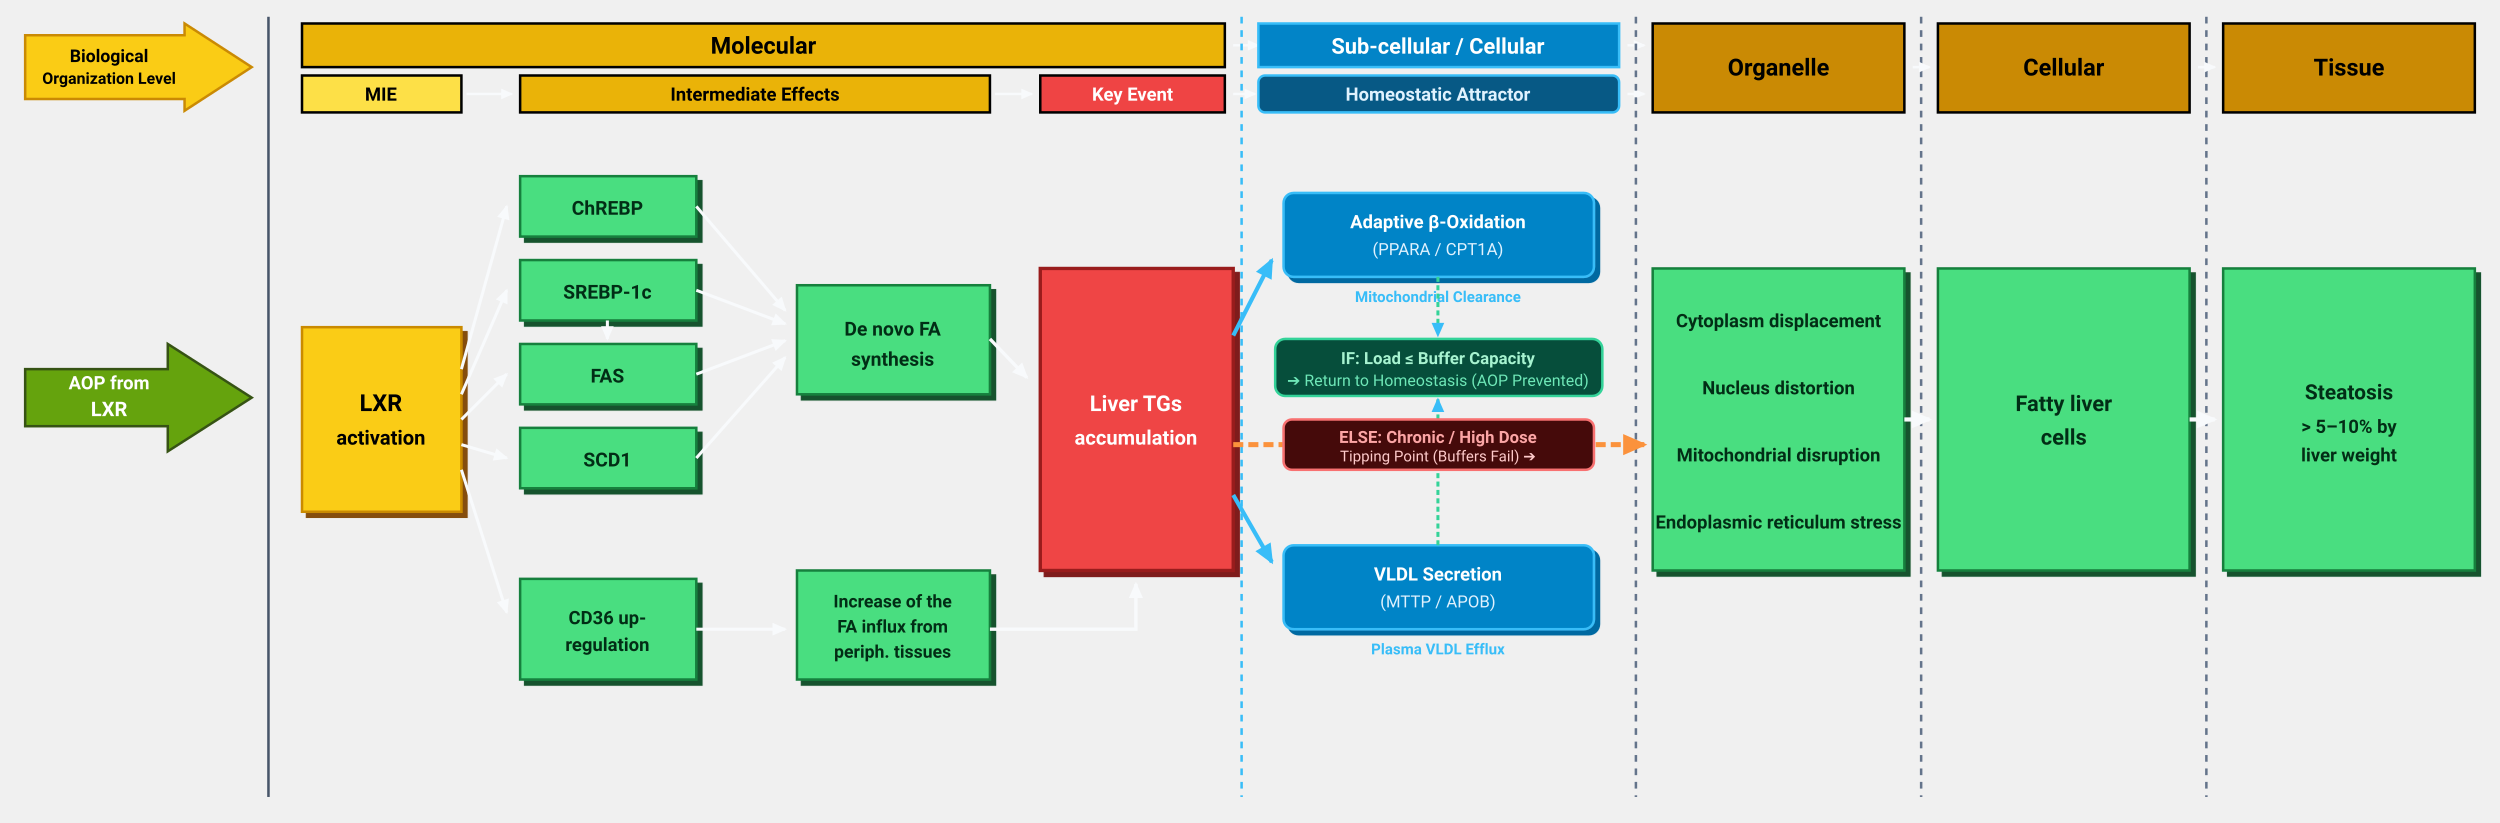
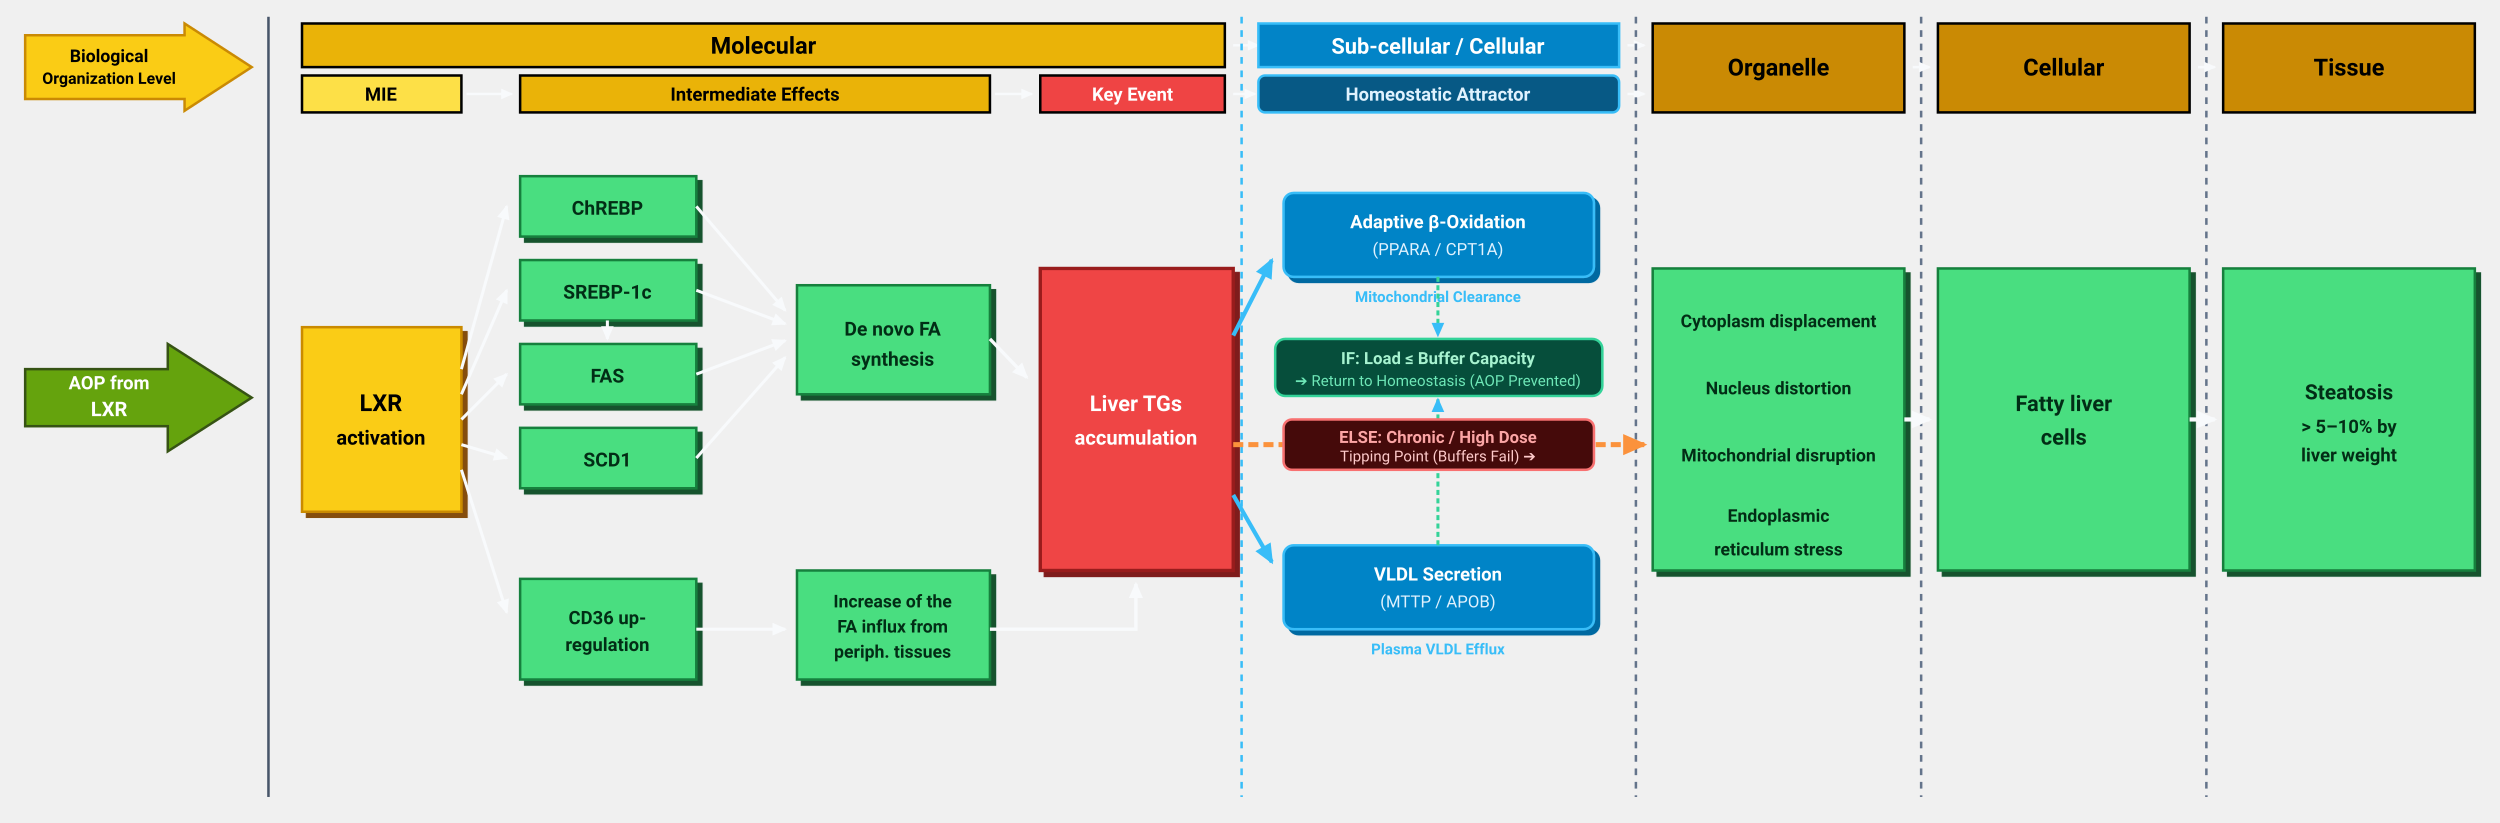
<svg xmlns="http://www.w3.org/2000/svg" viewBox="0 0 1490 490" width="100%" height="100%" style="background-color: #0b0f19; font-family: -apple-system, BlinkMacSystemFont, 'Segoe UI', Roboto, sans-serif;">
  <defs>
    <marker id="arr-white" viewBox="0 0 10 10" refX="7" refY="5" markerWidth="6" markerHeight="6" orient="auto-start-reverse">
      <path d="M 0 1.5 L 8 5 L 0 8.5 z" fill="#f8fafc" />
    </marker>
    <marker id="arr-blue" viewBox="0 0 10 10" refX="7" refY="5" markerWidth="6" markerHeight="6" orient="auto-start-reverse">
      <path d="M 0 1.5 L 8 5 L 0 8.5 z" fill="#38bdf8" />
    </marker>
    <marker id="arr-orange" viewBox="0 0 10 10" refX="7" refY="5" markerWidth="6" markerHeight="6" orient="auto-start-reverse">
      <path d="M 0 1.5 L 8 5 L 0 8.5 z" fill="#fb923c" />
    </marker>
    <filter id="shadow-yellow" x="-10%" y="-10%" width="125%" height="125%">
      <feDropShadow dx="3" dy="3" stdDeviation="0" flood-color="#854d0e" />
    </filter>
    <filter id="shadow-green" x="-10%" y="-10%" width="125%" height="125%">
      <feDropShadow dx="3" dy="3" stdDeviation="0" flood-color="#14532d" />
    </filter>
    <filter id="shadow-red" x="-10%" y="-10%" width="125%" height="125%">
      <feDropShadow dx="3" dy="3" stdDeviation="0" flood-color="#7f1d1d" />
    </filter>
    <filter id="shadow-blue" x="-10%" y="-10%" width="125%" height="125%">
      <feDropShadow dx="3" dy="3" stdDeviation="0" flood-color="#0369a1" />
    </filter>
  </defs>
  <g transform="translate(15, 14)">
    <polygon points="0,7 95,7 95,0 135,26 95,52 95,45 0,45" fill="#facc15" stroke="#ca8a04" stroke-width="1.5" />
    <text x="50" y="23" font-size="10.5" font-weight="bold" text-anchor="middle" fill="#000">Biological</text>
    <text x="50" y="36" font-size="9.5" font-weight="bold" text-anchor="middle" fill="#000">Organization Level</text>
  </g>
  <line x1="160" y1="10" x2="160" y2="475" stroke="#475569" stroke-width="1.5" />
  <g transform="translate(15, 205)">
    <polygon points="0,15 85,15 85,0 135,32 85,64 85,49 0,49" fill="#65a30d" stroke="#365314" stroke-width="1.5" />
    <text x="50" y="27" font-size="11" font-weight="bold" text-anchor="middle" fill="#fff">AOP from</text>
    <text x="50" y="43" font-size="12" font-weight="bold" text-anchor="middle" fill="#fff">LXR</text>
  </g>
  <rect x="180" y="14" width="550" height="26" fill="#eab308" stroke="#000" stroke-width="1.5" />
  <text x="455" y="32" font-size="14" font-weight="bold" text-anchor="middle" fill="#000">Molecular</text>
  <line x1="735" y1="27" x2="750" y2="27" stroke="#f8fafc" stroke-width="1.5" marker-end="url(#arr-white)" />
  <rect x="180" y="45" width="95" height="22" fill="#fde047" stroke="#000" stroke-width="1.5" />
  <text x="227" y="60" font-size="11" font-weight="bold" text-anchor="middle" fill="#000">MIE</text>
  <line x1="278" y1="56" x2="305" y2="56" stroke="#f8fafc" stroke-width="1.5" marker-end="url(#arr-white)" />
  <rect x="310" y="45" width="280" height="22" fill="#eab308" stroke="#000" stroke-width="1.5" />
  <text x="450" y="60" font-size="11" font-weight="bold" text-anchor="middle" fill="#000">Intermediate Effects</text>
  <line x1="593" y1="56" x2="615" y2="56" stroke="#f8fafc" stroke-width="1.5" marker-end="url(#arr-white)" />
  <rect x="620" y="45" width="110" height="22" fill="#ef4444" stroke="#000" stroke-width="1.5" />
  <text x="675" y="60" font-size="11" font-weight="bold" text-anchor="middle" fill="#fff">Key Event</text>
  <line x1="740" y1="10" x2="740" y2="475" stroke="#38bdf8" stroke-dasharray="4 4" stroke-width="1.5" />
  <rect x="750" y="14" width="215" height="26" fill="#0284c7" stroke="#38bdf8" stroke-width="1.5" />
  <text x="857" y="32" font-size="13" font-weight="bold" text-anchor="middle" fill="#ffffff">Sub-cellular / Cellular</text>
  <line x1="970" y1="27" x2="980" y2="27" stroke="#f8fafc" stroke-width="1.5" marker-end="url(#arr-white)" />
  <rect x="750" y="45" width="215" height="22" rx="4" fill="#075985" stroke="#38bdf8" stroke-width="1.5" />
  <text x="857" y="60" font-size="11" font-weight="bold" text-anchor="middle" fill="#e0f2fe">Homeostatic Attractor</text>
  <line x1="735" y1="56" x2="748" y2="56" stroke="#f8fafc" stroke-width="1.5" marker-end="url(#arr-white)" />
  <line x1="970" y1="56" x2="980" y2="56" stroke="#f8fafc" stroke-width="1.5" marker-end="url(#arr-white)" />
  <line x1="975" y1="10" x2="975" y2="475" stroke="#64748b" stroke-dasharray="4 4" stroke-width="1.5" />
  <line x1="1145" y1="10" x2="1145" y2="475" stroke="#64748b" stroke-dasharray="4 4" stroke-width="1.5" />
  <line x1="1315" y1="10" x2="1315" y2="475" stroke="#64748b" stroke-dasharray="4 4" stroke-width="1.5" />
  <rect x="985" y="14" width="150" height="53" fill="#ca8a04" stroke="#000" stroke-width="1.5" />
  <text x="1060" y="45" font-size="14" font-weight="bold" text-anchor="middle" fill="#000">Organelle</text>
  <line x1="1140" y1="40" x2="1150" y2="40" stroke="#f8fafc" stroke-width="1.5" marker-end="url(#arr-white)" />
  <rect x="1155" y="14" width="150" height="53" fill="#ca8a04" stroke="#000" stroke-width="1.5" />
  <text x="1230" y="45" font-size="14" font-weight="bold" text-anchor="middle" fill="#000">Cellular</text>
  <line x1="1310" y1="40" x2="1320" y2="40" stroke="#f8fafc" stroke-width="1.5" marker-end="url(#arr-white)" />
  <rect x="1325" y="14" width="150" height="53" fill="#ca8a04" stroke="#000" stroke-width="1.5" />
  <text x="1400" y="45" font-size="14" font-weight="bold" text-anchor="middle" fill="#000">Tissue</text>
  <g filter="url(#shadow-yellow)">
    <rect x="180" y="195" width="95" height="110" fill="#facc15" stroke="#ca8a04" stroke-width="1.5" />
    <text x="227" y="245" font-size="14" font-weight="bold" text-anchor="middle" fill="#000">LXR</text>
    <text x="227" y="265" font-size="12" font-weight="bold" text-anchor="middle" fill="#000">activation</text>
  </g>
  <g filter="url(#shadow-green)">
    <rect x="310" y="105" width="105" height="36" fill="#4ade80" stroke="#15803d" stroke-width="1.5" />
    <text x="362" y="128" font-size="11.5" font-weight="bold" text-anchor="middle" fill="#052e16">ChREBP</text>
    <rect x="310" y="155" width="105" height="36" fill="#4ade80" stroke="#15803d" stroke-width="1.5" />
    <text x="362" y="178" font-size="11.5" font-weight="bold" text-anchor="middle" fill="#052e16">SREBP-1c</text>
    <rect x="310" y="205" width="105" height="36" fill="#4ade80" stroke="#15803d" stroke-width="1.5" />
    <text x="362" y="228" font-size="11.5" font-weight="bold" text-anchor="middle" fill="#052e16">FAS</text>
    <rect x="310" y="255" width="105" height="36" fill="#4ade80" stroke="#15803d" stroke-width="1.5" />
    <text x="362" y="278" font-size="11.5" font-weight="bold" text-anchor="middle" fill="#052e16">SCD1</text>
    <rect x="310" y="345" width="105" height="60" fill="#4ade80" stroke="#15803d" stroke-width="1.5" />
    <text x="362" y="372" font-size="11" font-weight="bold" text-anchor="middle" fill="#052e16">CD36 up-</text>
    <text x="362" y="388" font-size="11" font-weight="bold" text-anchor="middle" fill="#052e16">regulation</text>
  </g>
  <g filter="url(#shadow-green)">
    <rect x="475" y="170" width="115" height="65" fill="#4ade80" stroke="#15803d" stroke-width="1.5" />
    <text x="532" y="200" font-size="11.5" font-weight="bold" text-anchor="middle" fill="#052e16">De novo FA</text>
    <text x="532" y="218" font-size="11.5" font-weight="bold" text-anchor="middle" fill="#052e16">synthesis</text>
    <rect x="475" y="340" width="115" height="65" fill="#4ade80" stroke="#15803d" stroke-width="1.5" />
    <text x="532" y="362" font-size="10.5" font-weight="bold" text-anchor="middle" fill="#052e16">Increase of the</text>
    <text x="532" y="377" font-size="10.5" font-weight="bold" text-anchor="middle" fill="#052e16">FA influx from</text>
    <text x="532" y="392" font-size="10.5" font-weight="bold" text-anchor="middle" fill="#052e16">periph. tissues</text>
  </g>
  <g filter="url(#shadow-red)">
    <rect x="620" y="160" width="115" height="180" fill="#ef4444" stroke="#991b1b" stroke-width="2" />
    <text x="677" y="245" font-size="13" font-weight="bold" text-anchor="middle" fill="#ffffff">Liver TGs</text>
    <text x="677" y="265" font-size="12" font-weight="bold" text-anchor="middle" fill="#ffffff">accumulation</text>
  </g>
  <path d="M 275 220 L 302 123" stroke="#f8fafc" stroke-width="1.8" fill="none" marker-end="url(#arr-white)" />
  <path d="M 275 235 L 302 173" stroke="#f8fafc" stroke-width="1.8" fill="none" marker-end="url(#arr-white)" />
  <path d="M 275 250 L 302 223" stroke="#f8fafc" stroke-width="1.8" fill="none" marker-end="url(#arr-white)" />
  <path d="M 275 265 L 302 273" stroke="#f8fafc" stroke-width="1.8" fill="none" marker-end="url(#arr-white)" />
  <path d="M 275 280 L 302 365" stroke="#f8fafc" stroke-width="1.8" fill="none" marker-end="url(#arr-white)" />
  <line x1="362" y1="191" x2="362" y2="202" stroke="#f8fafc" stroke-width="1.8" marker-end="url(#arr-white)" />
  <path d="M 415 123 L 468 185" stroke="#f8fafc" stroke-width="1.8" fill="none" marker-end="url(#arr-white)" />
  <path d="M 415 173 L 468 193" stroke="#f8fafc" stroke-width="1.8" fill="none" marker-end="url(#arr-white)" />
  <path d="M 415 223 L 468 203" stroke="#f8fafc" stroke-width="1.8" fill="none" marker-end="url(#arr-white)" />
  <path d="M 415 273 L 468 213" stroke="#f8fafc" stroke-width="1.8" fill="none" marker-end="url(#arr-white)" />
  <line x1="415" y1="375" x2="468" y2="375" stroke="#f8fafc" stroke-width="1.8" marker-end="url(#arr-white)" />
  <line x1="590" y1="202" x2="612" y2="225" stroke="#f8fafc" stroke-width="2" marker-end="url(#arr-white)" />
  <path d="M 590 375 L 677 375 L 677 348" stroke="#f8fafc" stroke-width="2" fill="none" marker-end="url(#arr-white)" />
  <g filter="url(#shadow-blue)">
    <rect x="765" y="115" width="185" height="50" rx="6" fill="#0284c7" stroke="#38bdf8" stroke-width="1.5" />
    <text x="857" y="136" font-size="11" font-weight="bold" text-anchor="middle" fill="#ffffff">Adaptive β-Oxidation</text>
    <text x="857" y="152" font-size="10" text-anchor="middle" fill="#e0f2fe">(PPARA / CPT1A)</text>
  </g>
  <g filter="url(#shadow-blue)">
    <rect x="765" y="325" width="185" height="50" rx="6" fill="#0284c7" stroke="#38bdf8" stroke-width="1.5" />
    <text x="857" y="346" font-size="11" font-weight="bold" text-anchor="middle" fill="#ffffff">VLDL Secretion</text>
    <text x="857" y="362" font-size="10" text-anchor="middle" fill="#e0f2fe">(MTTP / APOB)</text>
  </g>
  <path d="M 735 200 L 758 155" stroke="#38bdf8" stroke-width="2.5" fill="none" marker-end="url(#arr-blue)" />
  <path d="M 735 295 L 758 335" stroke="#38bdf8" stroke-width="2.5" fill="none" marker-end="url(#arr-blue)" />
  <text x="857" y="180" font-size="9" font-weight="bold" fill="#38bdf8" text-anchor="middle">Mitochondrial Clearance</text>
  <text x="857" y="390" font-size="9" font-weight="bold" fill="#38bdf8" text-anchor="middle">Plasma VLDL Efflux</text>
  <g transform="translate(760, 202)">
    <rect x="0" y="0" width="195" height="34" rx="6" fill="#064e3b" stroke="#34d399" stroke-width="1.5" />
    <text x="97" y="15" font-size="10" font-weight="bold" text-anchor="middle" fill="#a7f3d0">IF: Load ≤ Buffer Capacity</text>
-     <text x="97" y="28" font-size="9.5" text-anchor="middle" fill="#6ee7b7">➔ Return to Homeostasis (AOP Prevented)</text>
+     <text x="97" y="28" font-size="9" text-anchor="middle" fill="#6ee7b7">➔ Return to Homeostasis (AOP Prevented)</text>
  </g>
  <path d="M 857 165 L 857 200" stroke="#34d399" stroke-width="1.8" stroke-dasharray="3 2" fill="none" marker-end="url(#arr-blue)" />
  <path d="M 857 325 L 857 238" stroke="#34d399" stroke-width="1.8" stroke-dasharray="3 2" fill="none" marker-end="url(#arr-blue)" />
  <line x1="735" y1="265" x2="980" y2="265" stroke="#fb923c" stroke-width="3" stroke-dasharray="6 3" marker-end="url(#arr-orange)" />
  <g transform="translate(765, 250)">
    <rect x="0" y="0" width="185" height="30" rx="5" fill="#450a0a" stroke="#f87171" stroke-width="1.5" />
    <text x="92" y="14" font-size="10" font-weight="bold" text-anchor="middle" fill="#fca5a5">ELSE: Chronic / High Dose</text>
    <text x="92" y="25" font-size="9" text-anchor="middle" fill="#fecaca">Tipping Point (Buffers Fail) ➔</text>
  </g>
  <g filter="url(#shadow-green)">
    <rect x="985" y="160" width="150" height="180" fill="#4ade80" stroke="#15803d" stroke-width="1.5" />
-     <text x="1060" y="195" font-size="11" font-weight="bold" text-anchor="middle" fill="#052e16">Cytoplasm displacement</text>
-     <text x="1060" y="235" font-size="11" font-weight="bold" text-anchor="middle" fill="#052e16">Nucleus distortion</text>
-     <text x="1060" y="275" font-size="11" font-weight="bold" text-anchor="middle" fill="#052e16">Mitochondrial disruption</text>
-     <text x="1060" y="315" font-size="11" font-weight="bold" text-anchor="middle" fill="#052e16">Endoplasmic reticulum stress</text>
+     <text x="1060" y="195" font-size="10.5" font-weight="bold" text-anchor="middle" fill="#052e16">Cytoplasm displacement</text>
+     <text x="1060" y="235" font-size="10.5" font-weight="bold" text-anchor="middle" fill="#052e16">Nucleus distortion</text>
+     <text x="1060" y="275" font-size="10.5" font-weight="bold" text-anchor="middle" fill="#052e16">Mitochondrial disruption</text>
+     <text x="1060" y="311" font-size="10.5" font-weight="bold" text-anchor="middle" fill="#052e16">Endoplasmic</text>
+     <text x="1060" y="331" font-size="10.5" font-weight="bold" text-anchor="middle" fill="#052e16">reticulum stress</text>
  </g>
  <g filter="url(#shadow-green)">
    <rect x="1155" y="160" width="150" height="180" fill="#4ade80" stroke="#15803d" stroke-width="1.5" />
    <text x="1230" y="245" font-size="13" font-weight="bold" text-anchor="middle" fill="#052e16">Fatty liver</text>
    <text x="1230" y="265" font-size="13" font-weight="bold" text-anchor="middle" fill="#052e16">cells</text>
  </g>
  <g filter="url(#shadow-green)">
    <rect x="1325" y="160" width="150" height="180" fill="#4ade80" stroke="#15803d" stroke-width="1.5" />
    <text x="1400" y="238" font-size="12.5" font-weight="bold" text-anchor="middle" fill="#052e16">Steatosis</text>
    <text x="1400" y="258" font-size="11" font-weight="bold" text-anchor="middle" fill="#052e16">&gt; 5–10% by</text>
    <text x="1400" y="275" font-size="11" font-weight="bold" text-anchor="middle" fill="#052e16">liver weight</text>
  </g>
  <line x1="1135" y1="250" x2="1150" y2="250" stroke="#f8fafc" stroke-width="2.5" marker-end="url(#arr-white)" />
  <line x1="1305" y1="250" x2="1320" y2="250" stroke="#f8fafc" stroke-width="2.5" marker-end="url(#arr-white)" />
</svg>
